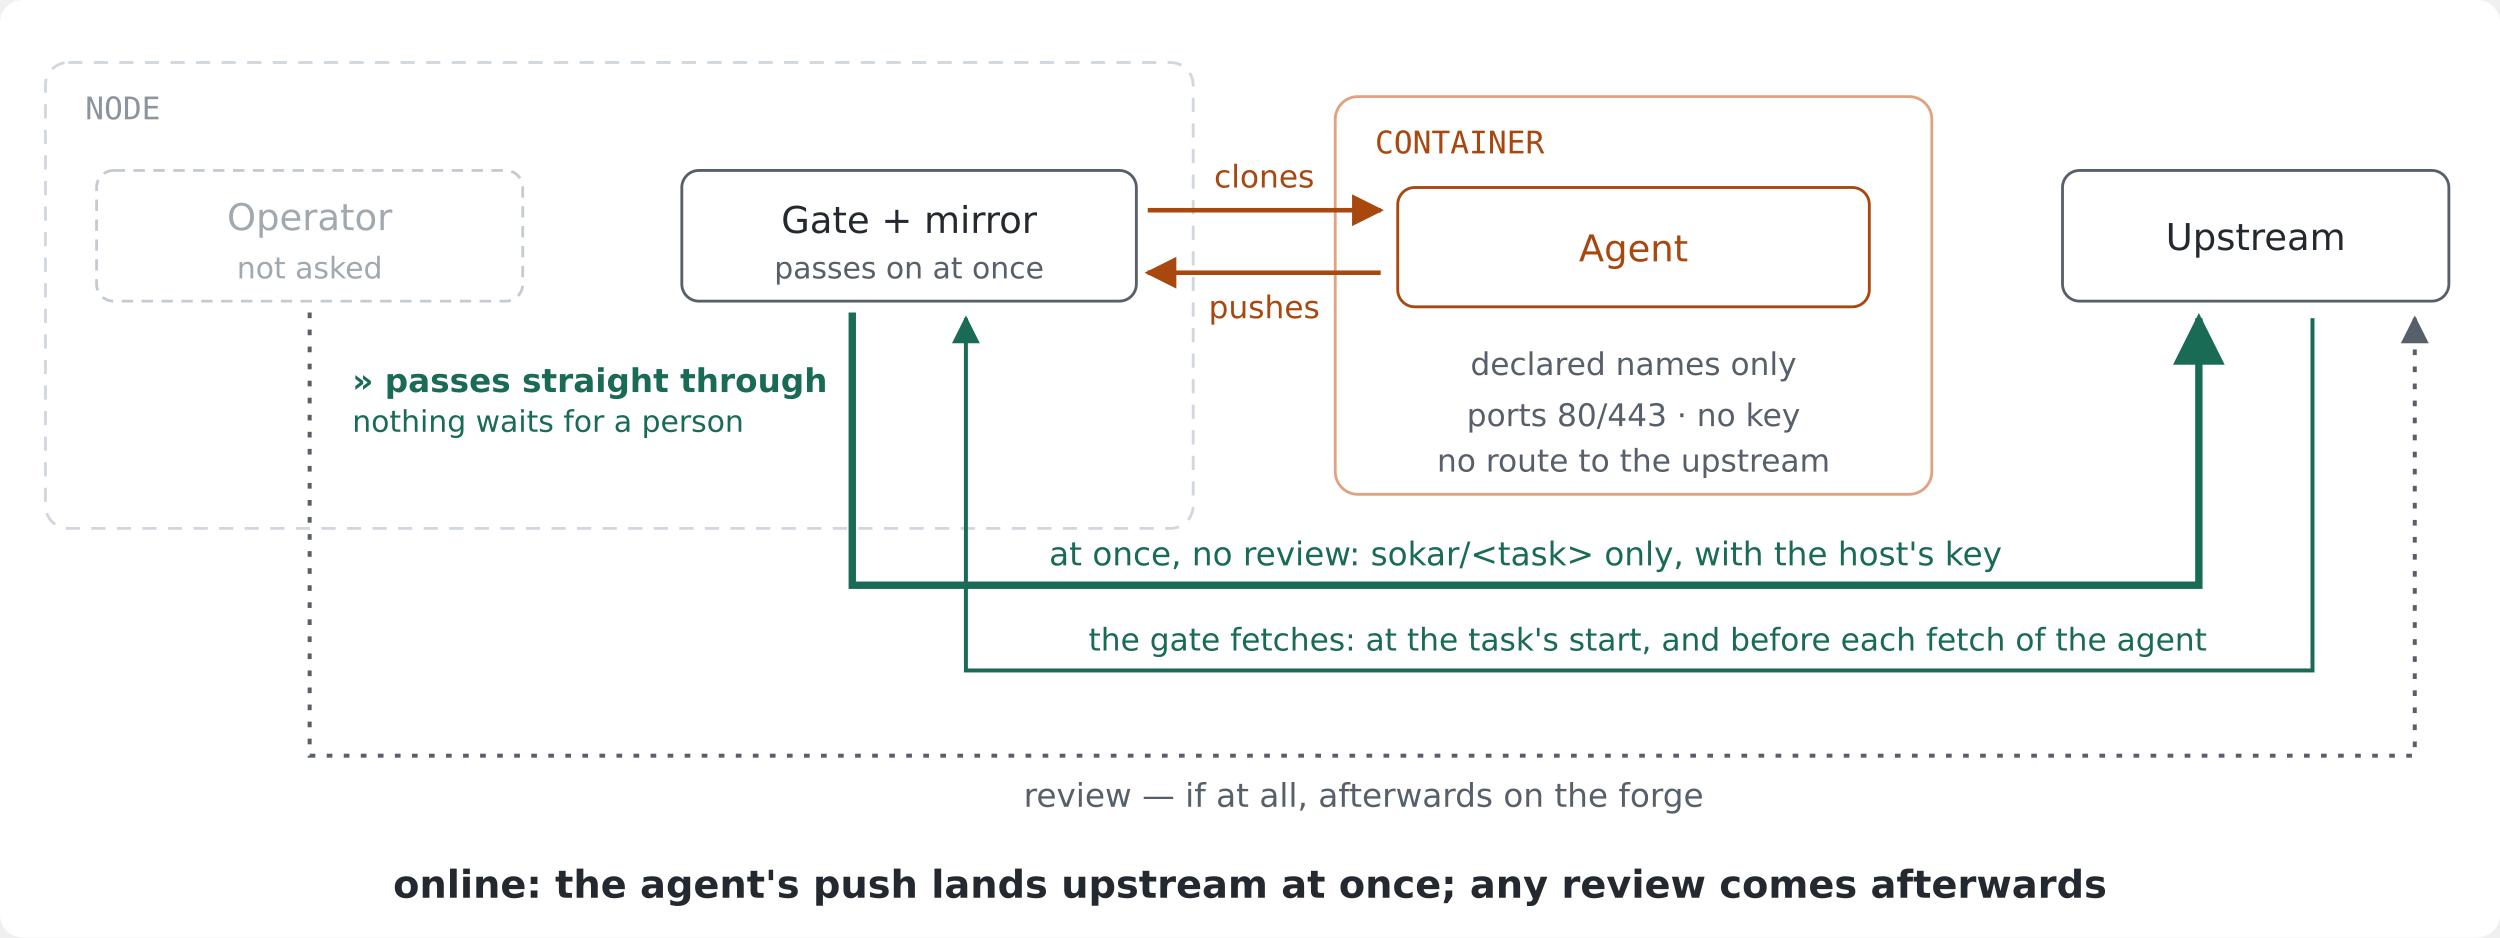
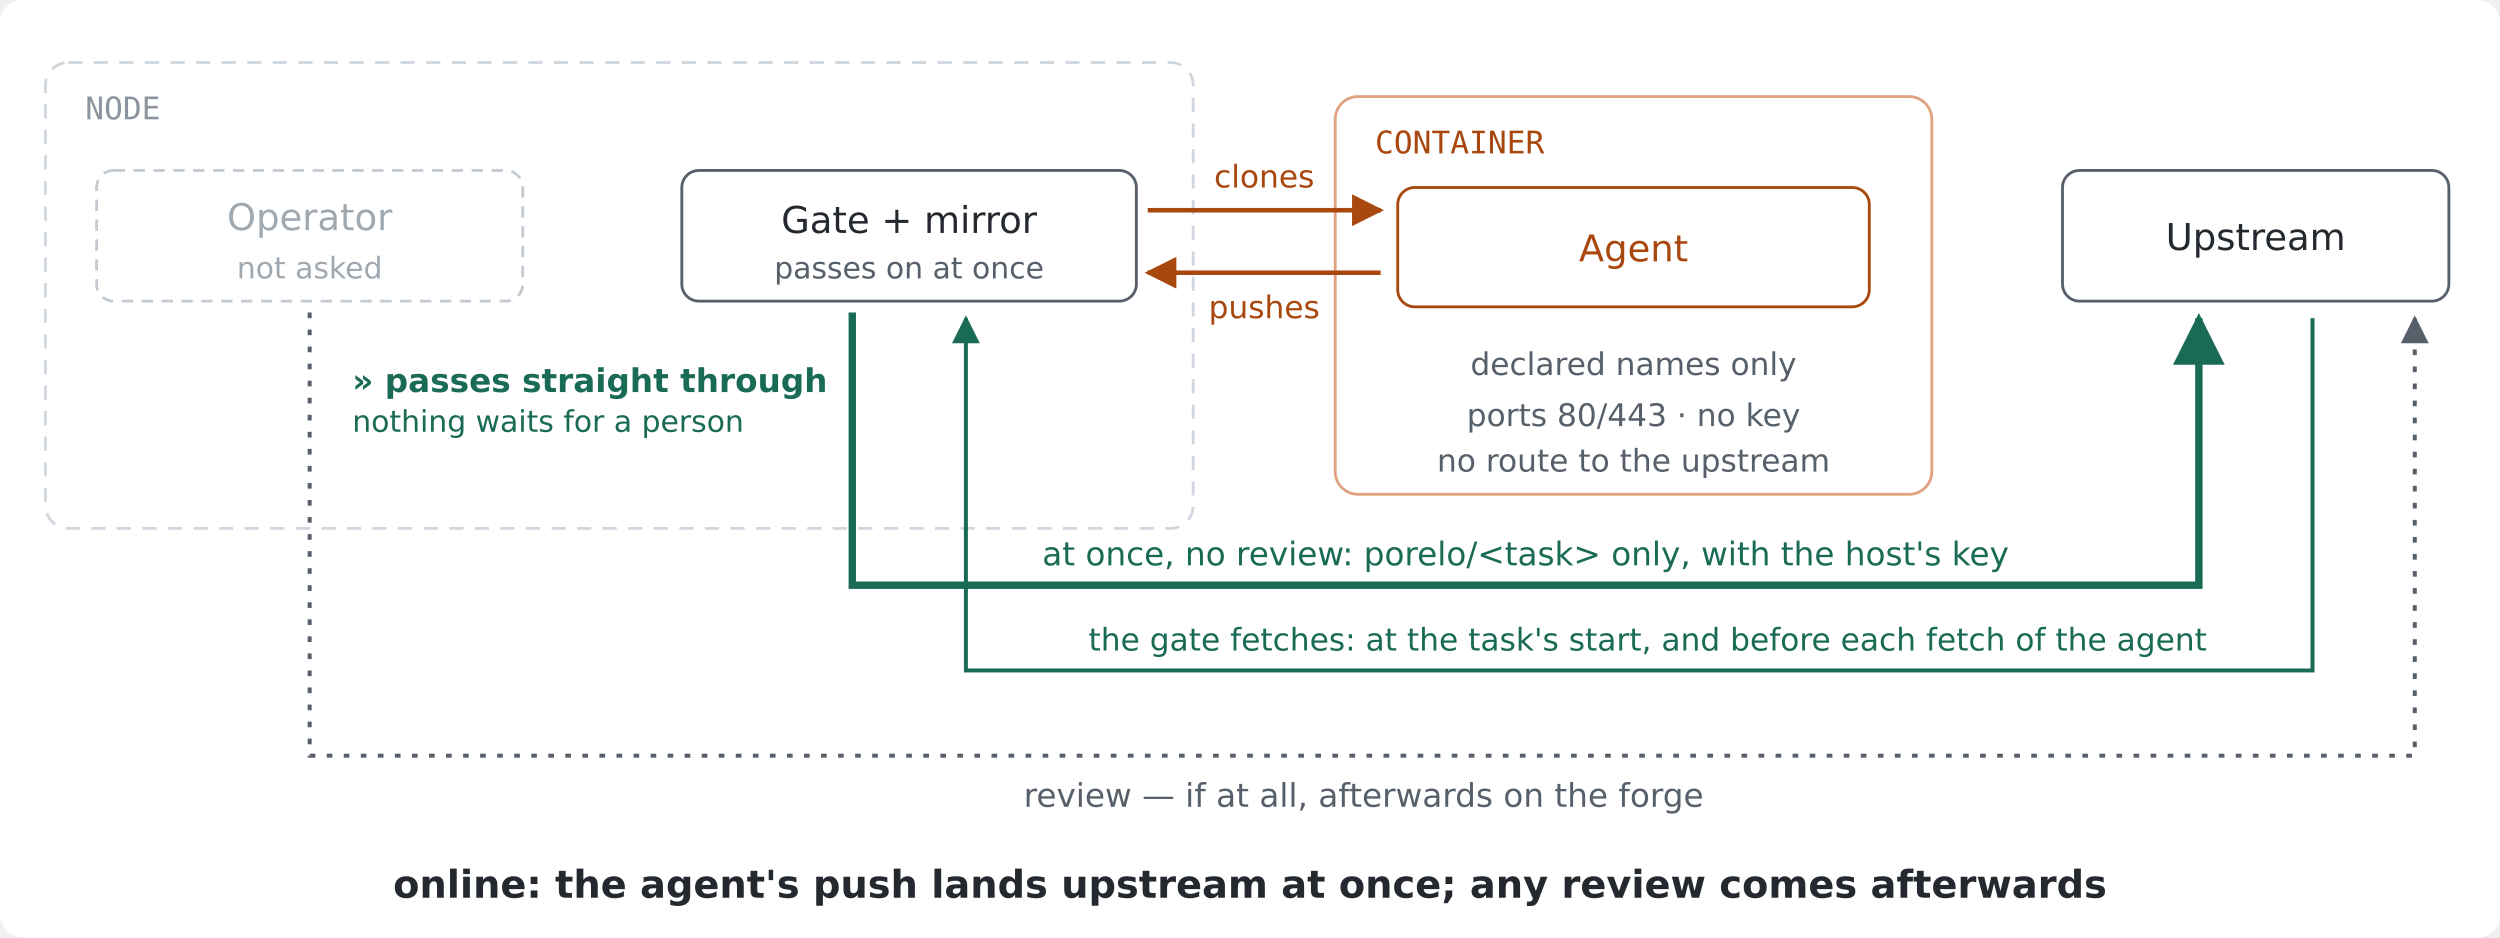
<svg xmlns="http://www.w3.org/2000/svg" viewBox="0 0 880 330" width="880" height="330" role="img" aria-label="Online: the agent clones from and pushes to the gate on this machine, as in guarded, and never reaches the upstream itself; the gate on the host fetches from the upstream at the task's start and before each fetch of the agent, and passes the task's own branch on at once, with the host's key; any review happens afterwards on the forge.">
  <rect x="0" y="0" width="880" height="330" rx="8" fill="#ffffff" />
  <defs>
    <marker id="ink" viewBox="0 0 10 10" refX="9" refY="5" markerWidth="7" markerHeight="7" orient="auto-start-reverse">
      <path d="M 0 0 L 10 5 L 0 10 z" fill="#57606a" />
    </marker>
    <marker id="agent" viewBox="0 0 10 10" refX="9" refY="5" markerWidth="7" markerHeight="7" orient="auto-start-reverse">
      <path d="M 0 0 L 10 5 L 0 10 z" fill="#a8480f" />
    </marker>
    <marker id="host" viewBox="0 0 10 10" refX="9" refY="5" markerWidth="7" markerHeight="7" orient="auto-start-reverse">
      <path d="M 0 0 L 10 5 L 0 10 z" fill="#1a6b56" />
    </marker>
  </defs>
  <g font-family="'Fira Sans','DejaVu Sans',sans-serif">
    <rect x="16" y="22" width="404" height="164" rx="8" fill="none" stroke="#d0d7de" stroke-dasharray="5 4" />
    <text x="30" y="42" font-size="11" fill="#8c959f" font-family="'IBM Plex Mono',monospace">NODE</text>
    <rect x="34" y="60" width="150" height="46" rx="6" fill="none" stroke="#c4cbd2" stroke-dasharray="4 3" />
    <text x="109" y="81" font-size="13" text-anchor="middle" fill="#a0a8b0">Operator</text>
    <text x="109" y="98" font-size="10.5" text-anchor="middle" fill="#a0a8b0">not asked</text>
    <text x="124" y="138" font-size="11.5" fill="#1a6b56" font-weight="bold">» passes straight through</text>
    <text x="124" y="152" font-size="10.5" fill="#1a6b56">nothing waits for a person</text>
    <rect x="240" y="60" width="160" height="46" rx="6" fill="none" stroke="#57606a" />
    <text x="320" y="82" font-size="13" text-anchor="middle" fill="#24292f">Gate + mirror</text>
    <text x="320" y="98" font-size="10.5" text-anchor="middle" fill="#57606a">passes on at once</text>
    <rect x="470" y="34" width="210" height="140" rx="8" fill="none" stroke="#e0a281" />
    <text x="484" y="54" font-size="11" fill="#a8480f" font-family="'IBM Plex Mono',monospace">CONTAINER</text>
    <rect x="492" y="66" width="166" height="42" rx="6" fill="none" stroke="#a8480f" />
    <text x="575" y="92" font-size="13" text-anchor="middle" fill="#a8480f">Agent</text>
    <text x="575" y="132" font-size="11" text-anchor="middle" fill="#57606a">declared names only</text>
    <text x="575" y="150" font-size="11" text-anchor="middle" fill="#57606a">ports 80/443 · no key</text>
    <rect x="726" y="60" width="136" height="46" rx="6" fill="none" stroke="#57606a" />
    <text x="794" y="88" font-size="13" text-anchor="middle" fill="#24292f">Upstream</text>
    <path d="M 404 74 L 486 74" stroke="#a8480f" stroke-width="1.6" fill="none" marker-end="url(#agent)" />
    <text x="445" y="66" font-size="11" text-anchor="middle" fill="#a8480f">clones</text>
    <path d="M 486 96 L 404 96" stroke="#a8480f" stroke-width="1.6" fill="none" marker-end="url(#agent)" />
    <text x="445" y="112" font-size="11" text-anchor="middle" fill="#a8480f">pushes</text>
    <text x="575" y="166" font-size="11" text-anchor="middle" fill="#57606a">no route to the upstream</text>
    <path d="M 300 110 L 300 206 L 774 206 L 774 112" stroke="#1a6b56" stroke-width="2.6" fill="none" marker-end="url(#host)" />
-     <text x="537" y="199" font-size="11.5" text-anchor="middle" fill="#1a6b56">at once, no review: sokar/&lt;task&gt; only, with the host's key</text>
+     <text x="537" y="199" font-size="11.5" text-anchor="middle" fill="#1a6b56">at once, no review: porelo/&lt;task&gt; only, with the host's key</text>
    <path d="M 814 112 L 814 236 L 340 236 L 340 112" stroke="#1a6b56" stroke-width="1.4" fill="none" marker-end="url(#host)" />
    <text x="580" y="229" font-size="11" text-anchor="middle" fill="#1a6b56">the gate fetches: at the task's start, and before each fetch of the agent</text>
    <path d="M 109 110 L 109 266 L 850 266 L 850 112" stroke="#57606a" stroke-width="1.4" fill="none" stroke-dasharray="2 4" marker-end="url(#ink)" />
    <text x="480" y="284" font-size="11.5" text-anchor="middle" fill="#57606a">review — if at all, afterwards on the forge</text>
    <text x="440" y="316" font-size="13.5" text-anchor="middle" fill="#24292f" font-weight="bold">online: the agent's push lands upstream at once; any review comes afterwards</text>
  </g>
</svg>
